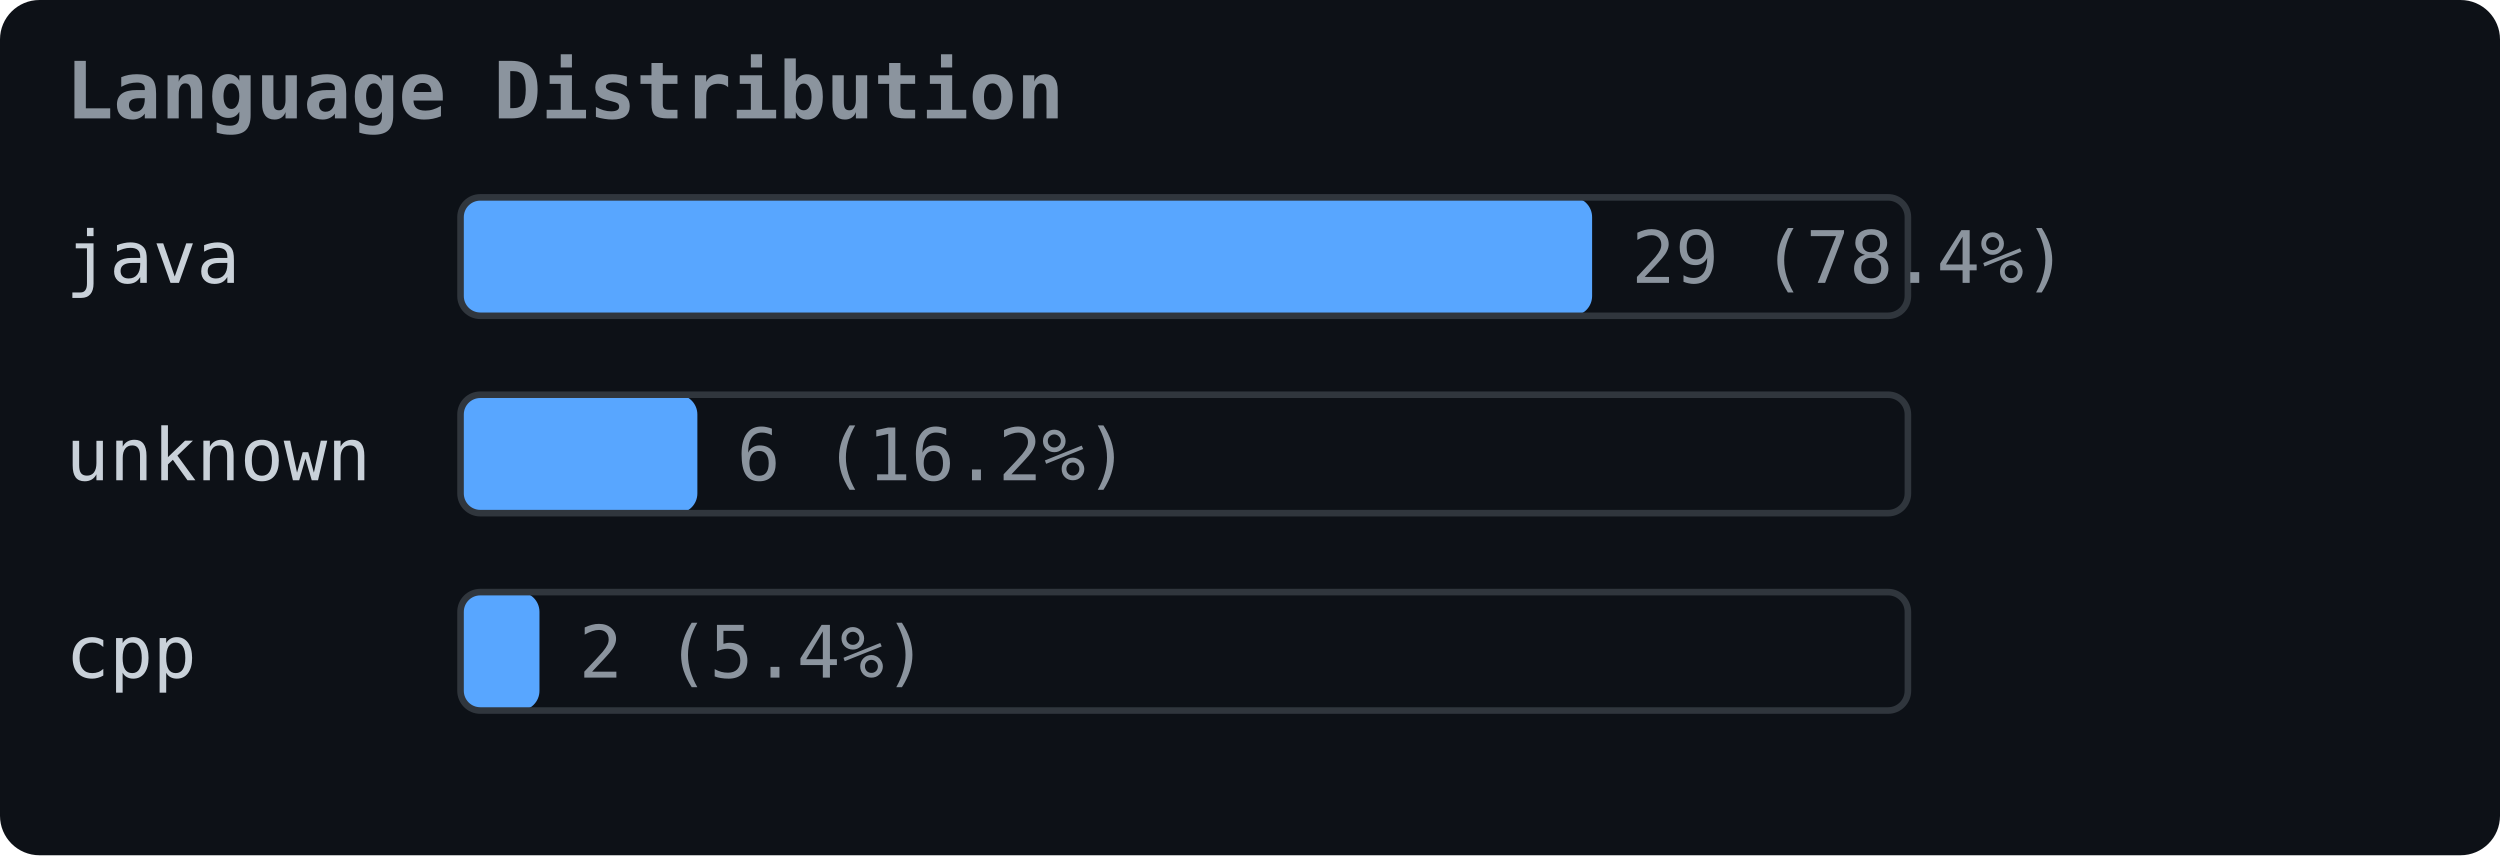
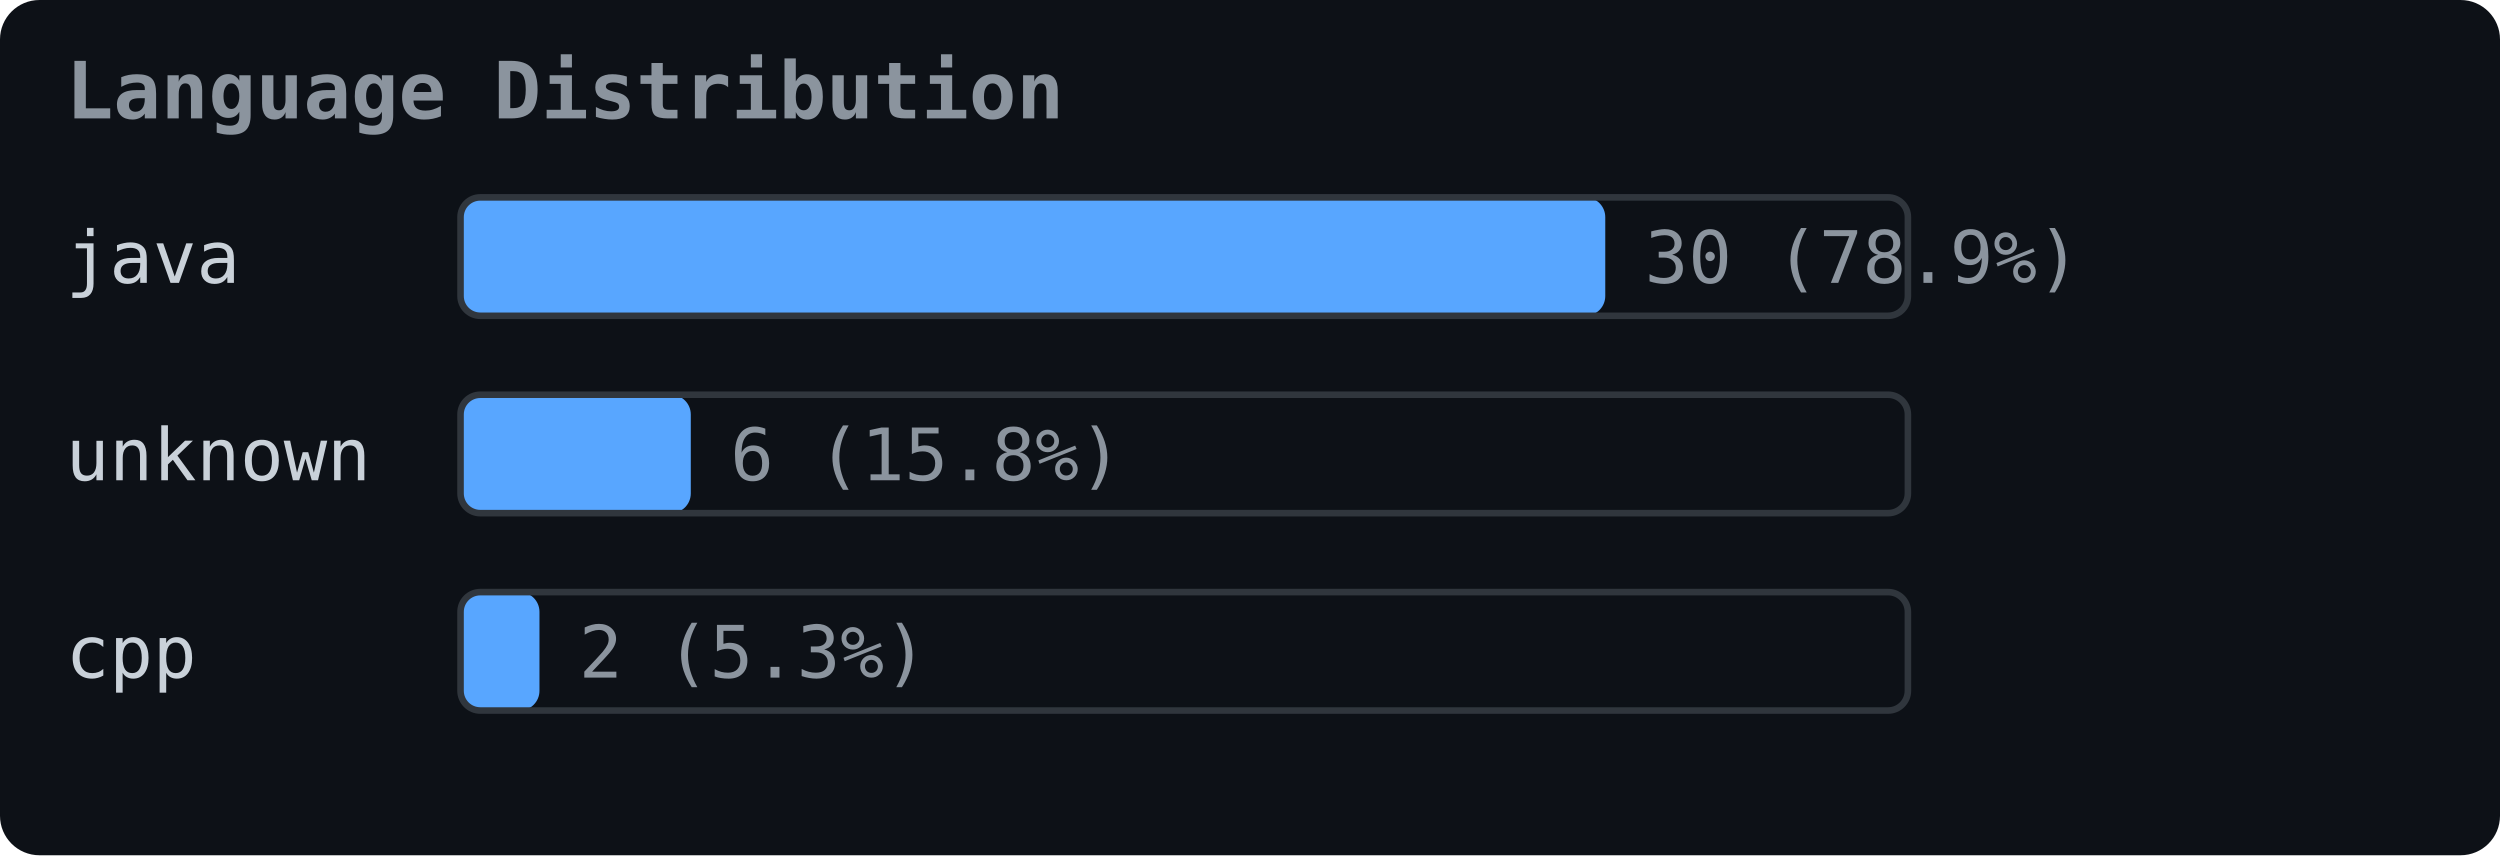
<svg xmlns="http://www.w3.org/2000/svg" width="380" height="130" viewBox="0 0 {width} {height}">
  <rect width="380" height="130" fill="#0d1117" rx="6" />
  <text x="10" y="18" font-size="12" fill="#8b949e" font-family="monospace" font-weight="bold">Language Distribution</text>
  <text x="10" y="43" font-size="11" fill="#c9d1d9" font-family="monospace">java   </text>
-   <rect x="70" y="30" width="172" height="18" rx="3" fill="#58a6ff" />
+   <rect x="70" y="30" width="174" height="18" rx="3" fill="#58a6ff" />
  <rect x="70" y="30" width="220" height="18" rx="3" fill="none" stroke="#30363d" />
-   <text x="248" y="43" font-size="11" fill="#8b949e" font-family="monospace">29 (78.4%)</text>
+   <text x="250" y="43" font-size="11" fill="#8b949e" font-family="monospace">30 (78.9%)</text>
  <text x="10" y="73" font-size="11" fill="#c9d1d9" font-family="monospace">unknown</text>
-   <rect x="70" y="60" width="36" height="18" rx="3" fill="#58a6ff" />
+   <rect x="70" y="60" width="35" height="18" rx="3" fill="#58a6ff" />
  <rect x="70" y="60" width="220" height="18" rx="3" fill="none" stroke="#30363d" />
-   <text x="112" y="73" font-size="11" fill="#8b949e" font-family="monospace">6 (16.2%)</text>
+   <text x="111" y="73" font-size="11" fill="#8b949e" font-family="monospace">6 (15.8%)</text>
  <text x="10" y="103" font-size="11" fill="#c9d1d9" font-family="monospace">cpp    </text>
  <rect x="70" y="90" width="12" height="18" rx="3" fill="#58a6ff" />
  <rect x="70" y="90" width="220" height="18" rx="3" fill="none" stroke="#30363d" />
-   <text x="88" y="103" font-size="11" fill="#8b949e" font-family="monospace">2 (5.4%)</text>
+   <text x="88" y="103" font-size="11" fill="#8b949e" font-family="monospace">2 (5.3%)</text>
</svg>
